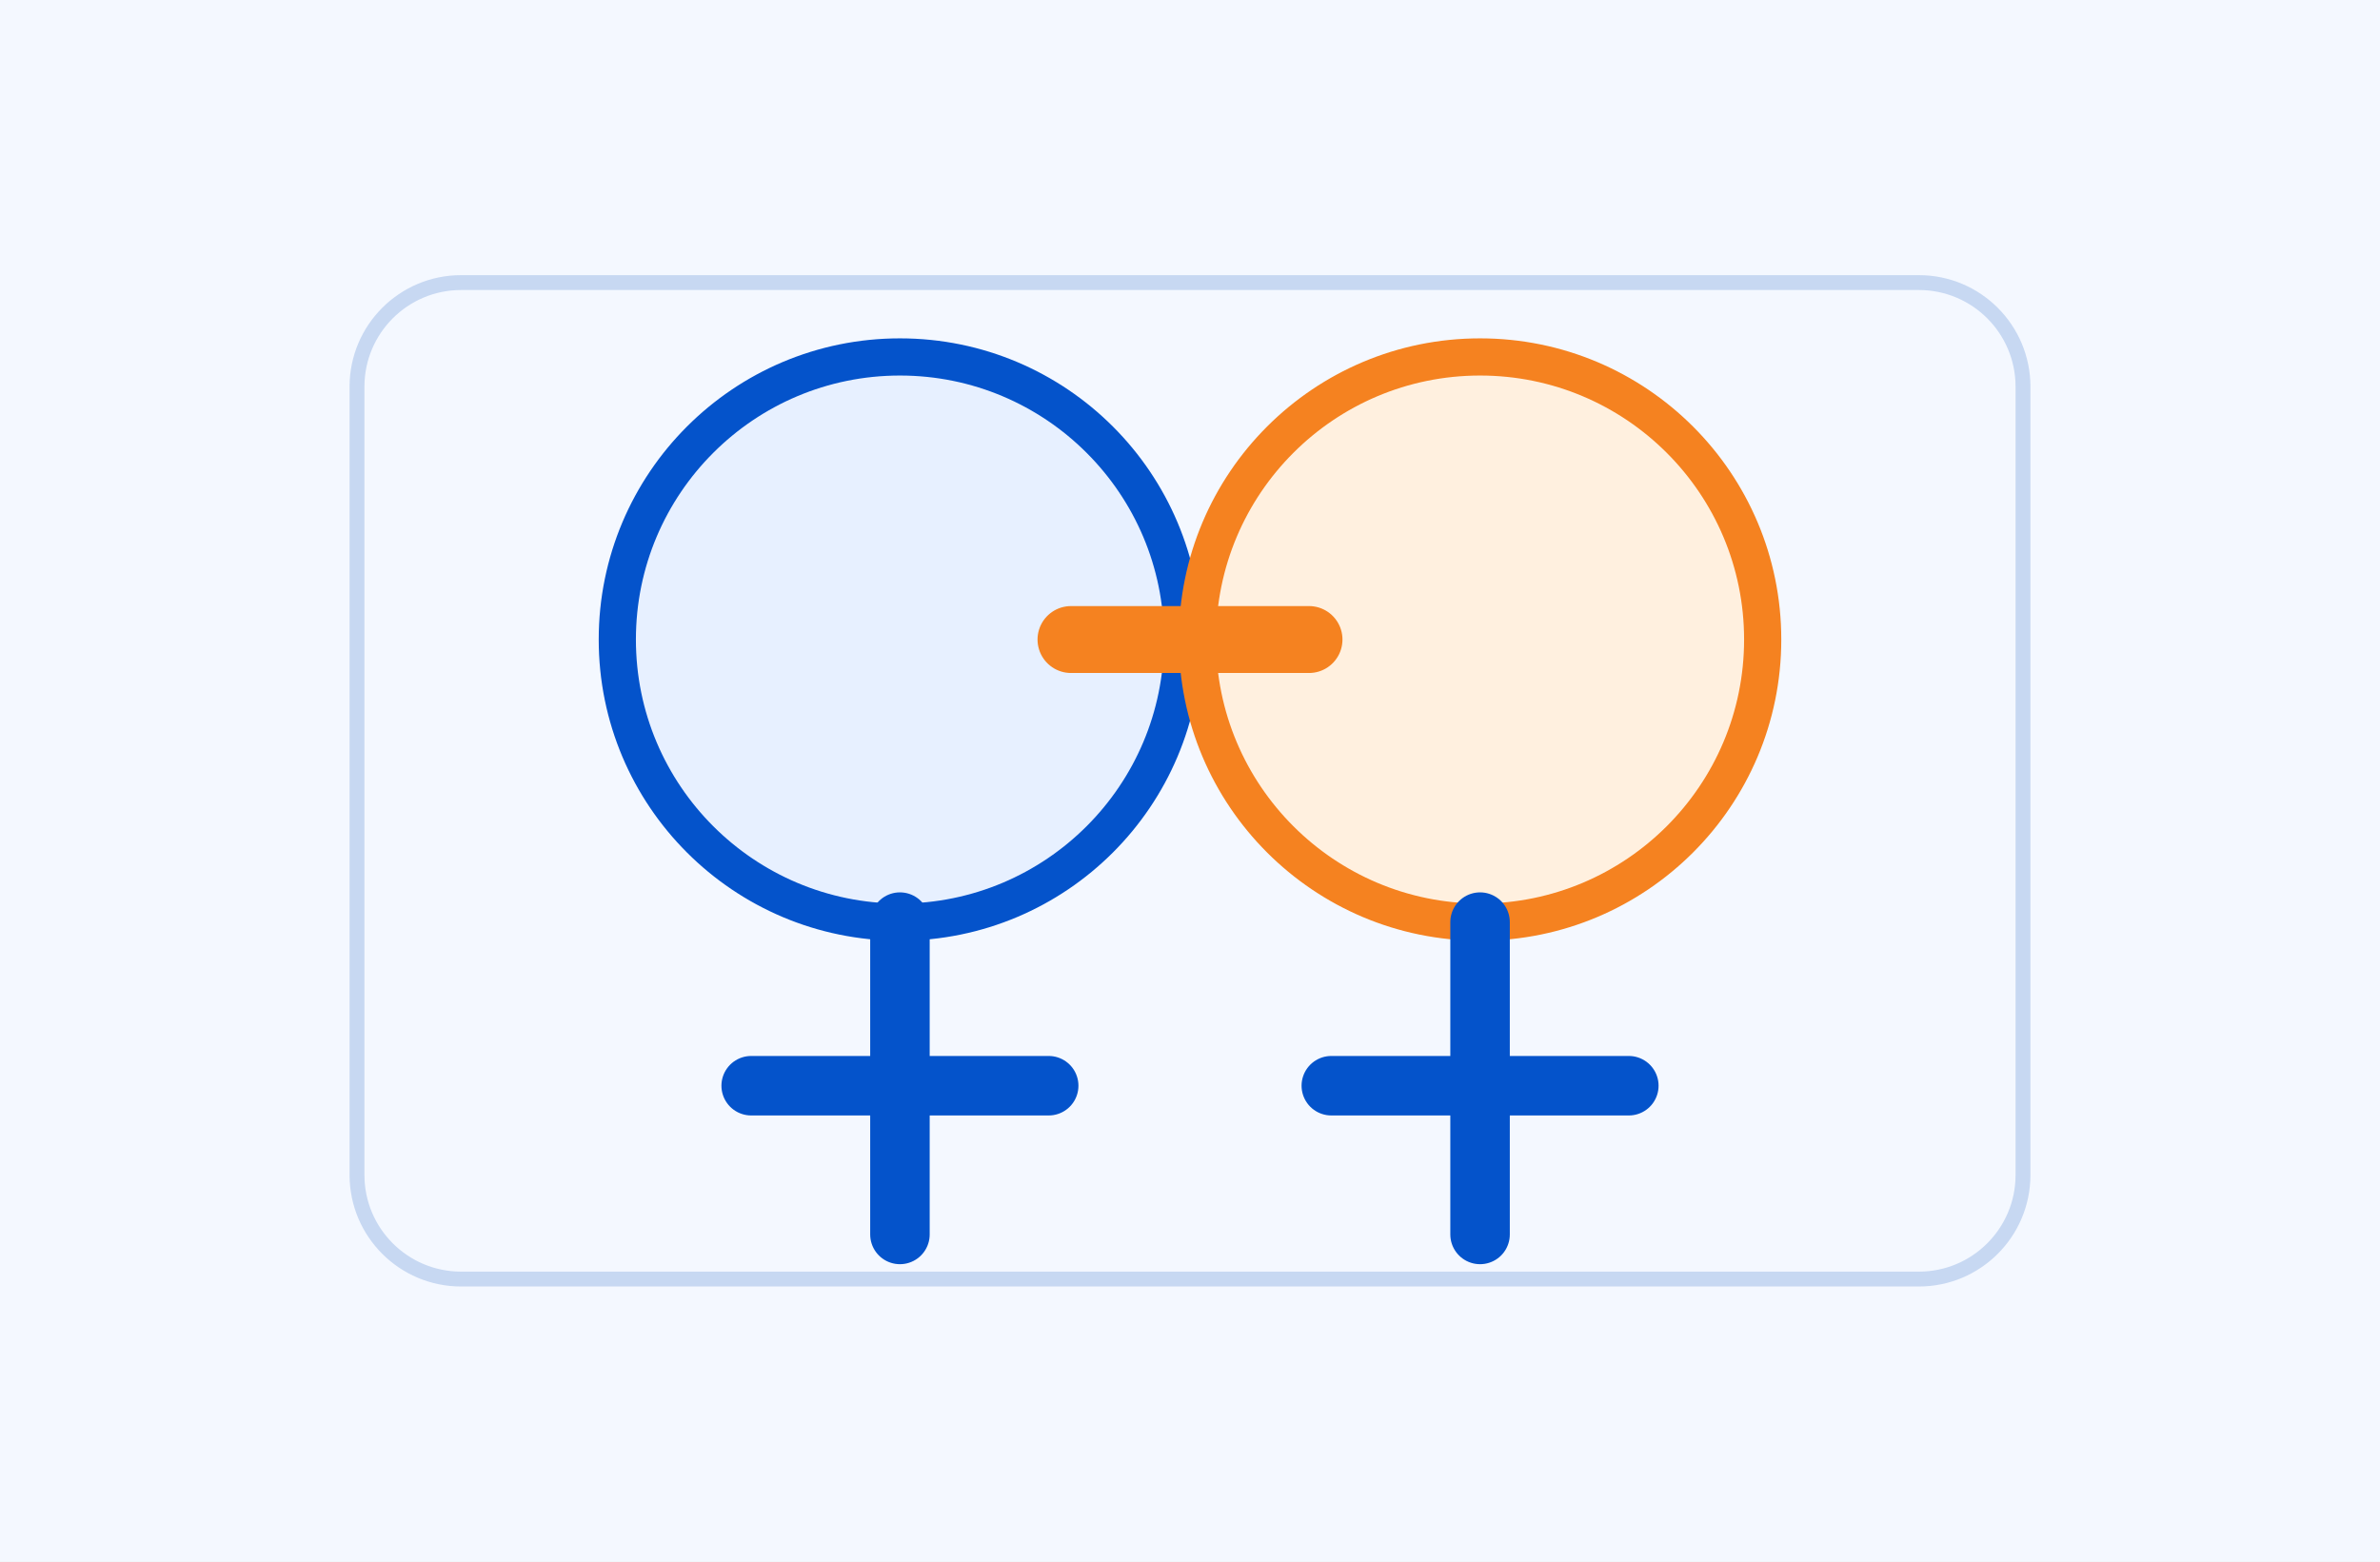
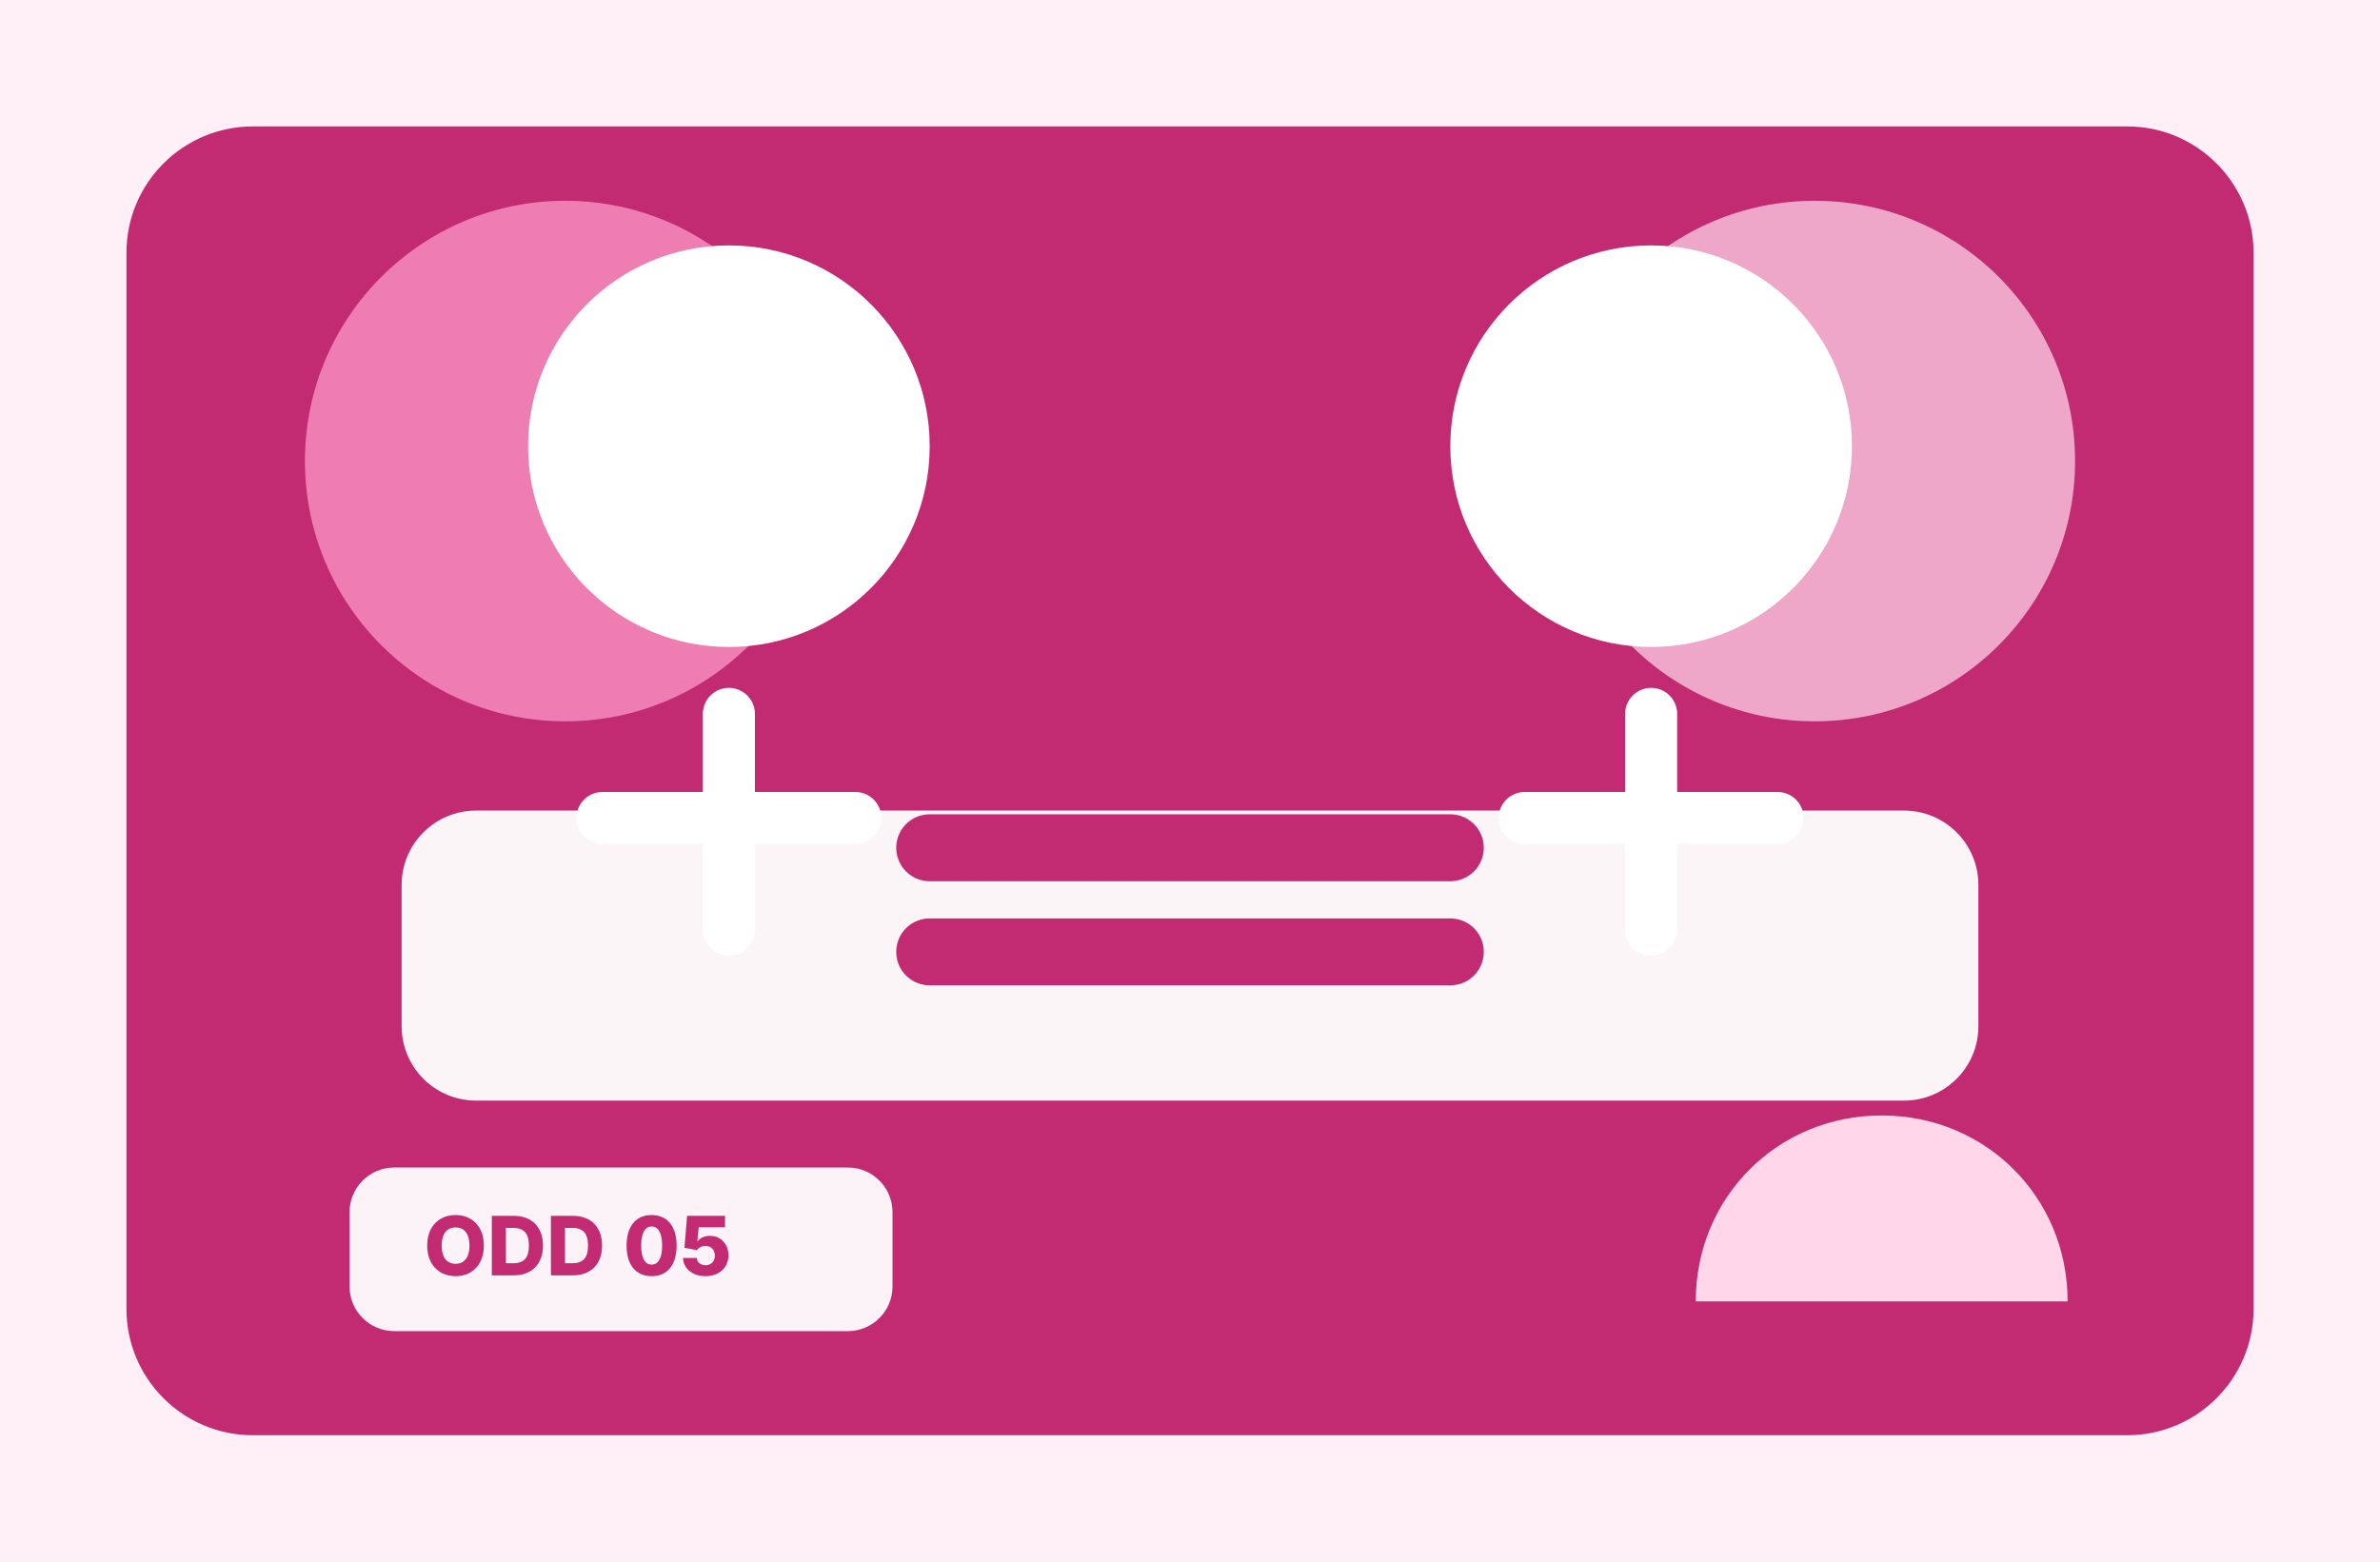
<svg xmlns="http://www.w3.org/2000/svg" viewBox="0 0 640 420" fill="none">
-   <rect width="640" height="420" fill="#f4f8ff" />
-   <circle cx="242" cy="172" r="76" fill="#e7f0ff" stroke="#0453cb" stroke-width="10" />
-   <circle cx="398" cy="172" r="76" fill="#fff0df" stroke="#f58220" stroke-width="10" />
-   <path d="M242 248v84M202 292h80M398 248v84M358 292h80" stroke="#0453cb" stroke-width="16" stroke-linecap="round" />
-   <path d="M288 172h64" stroke="#f58220" stroke-width="18" stroke-linecap="round" />
-   <rect x="96" y="76" width="448" height="268" rx="28" stroke="#c7d8f2" stroke-width="4" />
+   <rect width="640" height="420" fill="#fff0f7" />
+   <rect x="34" y="34" width="572" height="352" rx="34" fill="#c22b72" />
+   <circle cx="152" cy="124" r="70" fill="#ff9dc9" opacity=".72" />
+   <circle cx="488" cy="124" r="70" fill="#ffd7e9" opacity=".72" />
+   <rect x="108" y="218" width="424" height="78" rx="20" fill="#fff" opacity=".95" />
+   <path d="M196 174a54 54 0 1 0 0-108 54 54 0 0 0 0 108Zm248 0a54 54 0 1 0 0-108 54 54 0 0 0 0 108Z" fill="#fff" />
+   <path d="M250 256h140M250 228h140" stroke="#c22b72" stroke-width="18" stroke-linecap="round" />
+   <path d="M196 192v58m-34-30h68M444 192v58m-34-30h68" stroke="#fff" stroke-width="14" stroke-linecap="round" />
+   <rect x="94" y="314" width="146" height="44" rx="12" fill="#fff" opacity=".94" />
+   <text x="114" y="343" fill="#c22b72" font-family="Inter, Arial, sans-serif" font-size="22" font-weight="800">ODD 05</text>
+   <path d="M506 300c28 0 50 22 50 50H456c0-28 22-50 50-50Z" fill="#ffd7e9" />
</svg>
